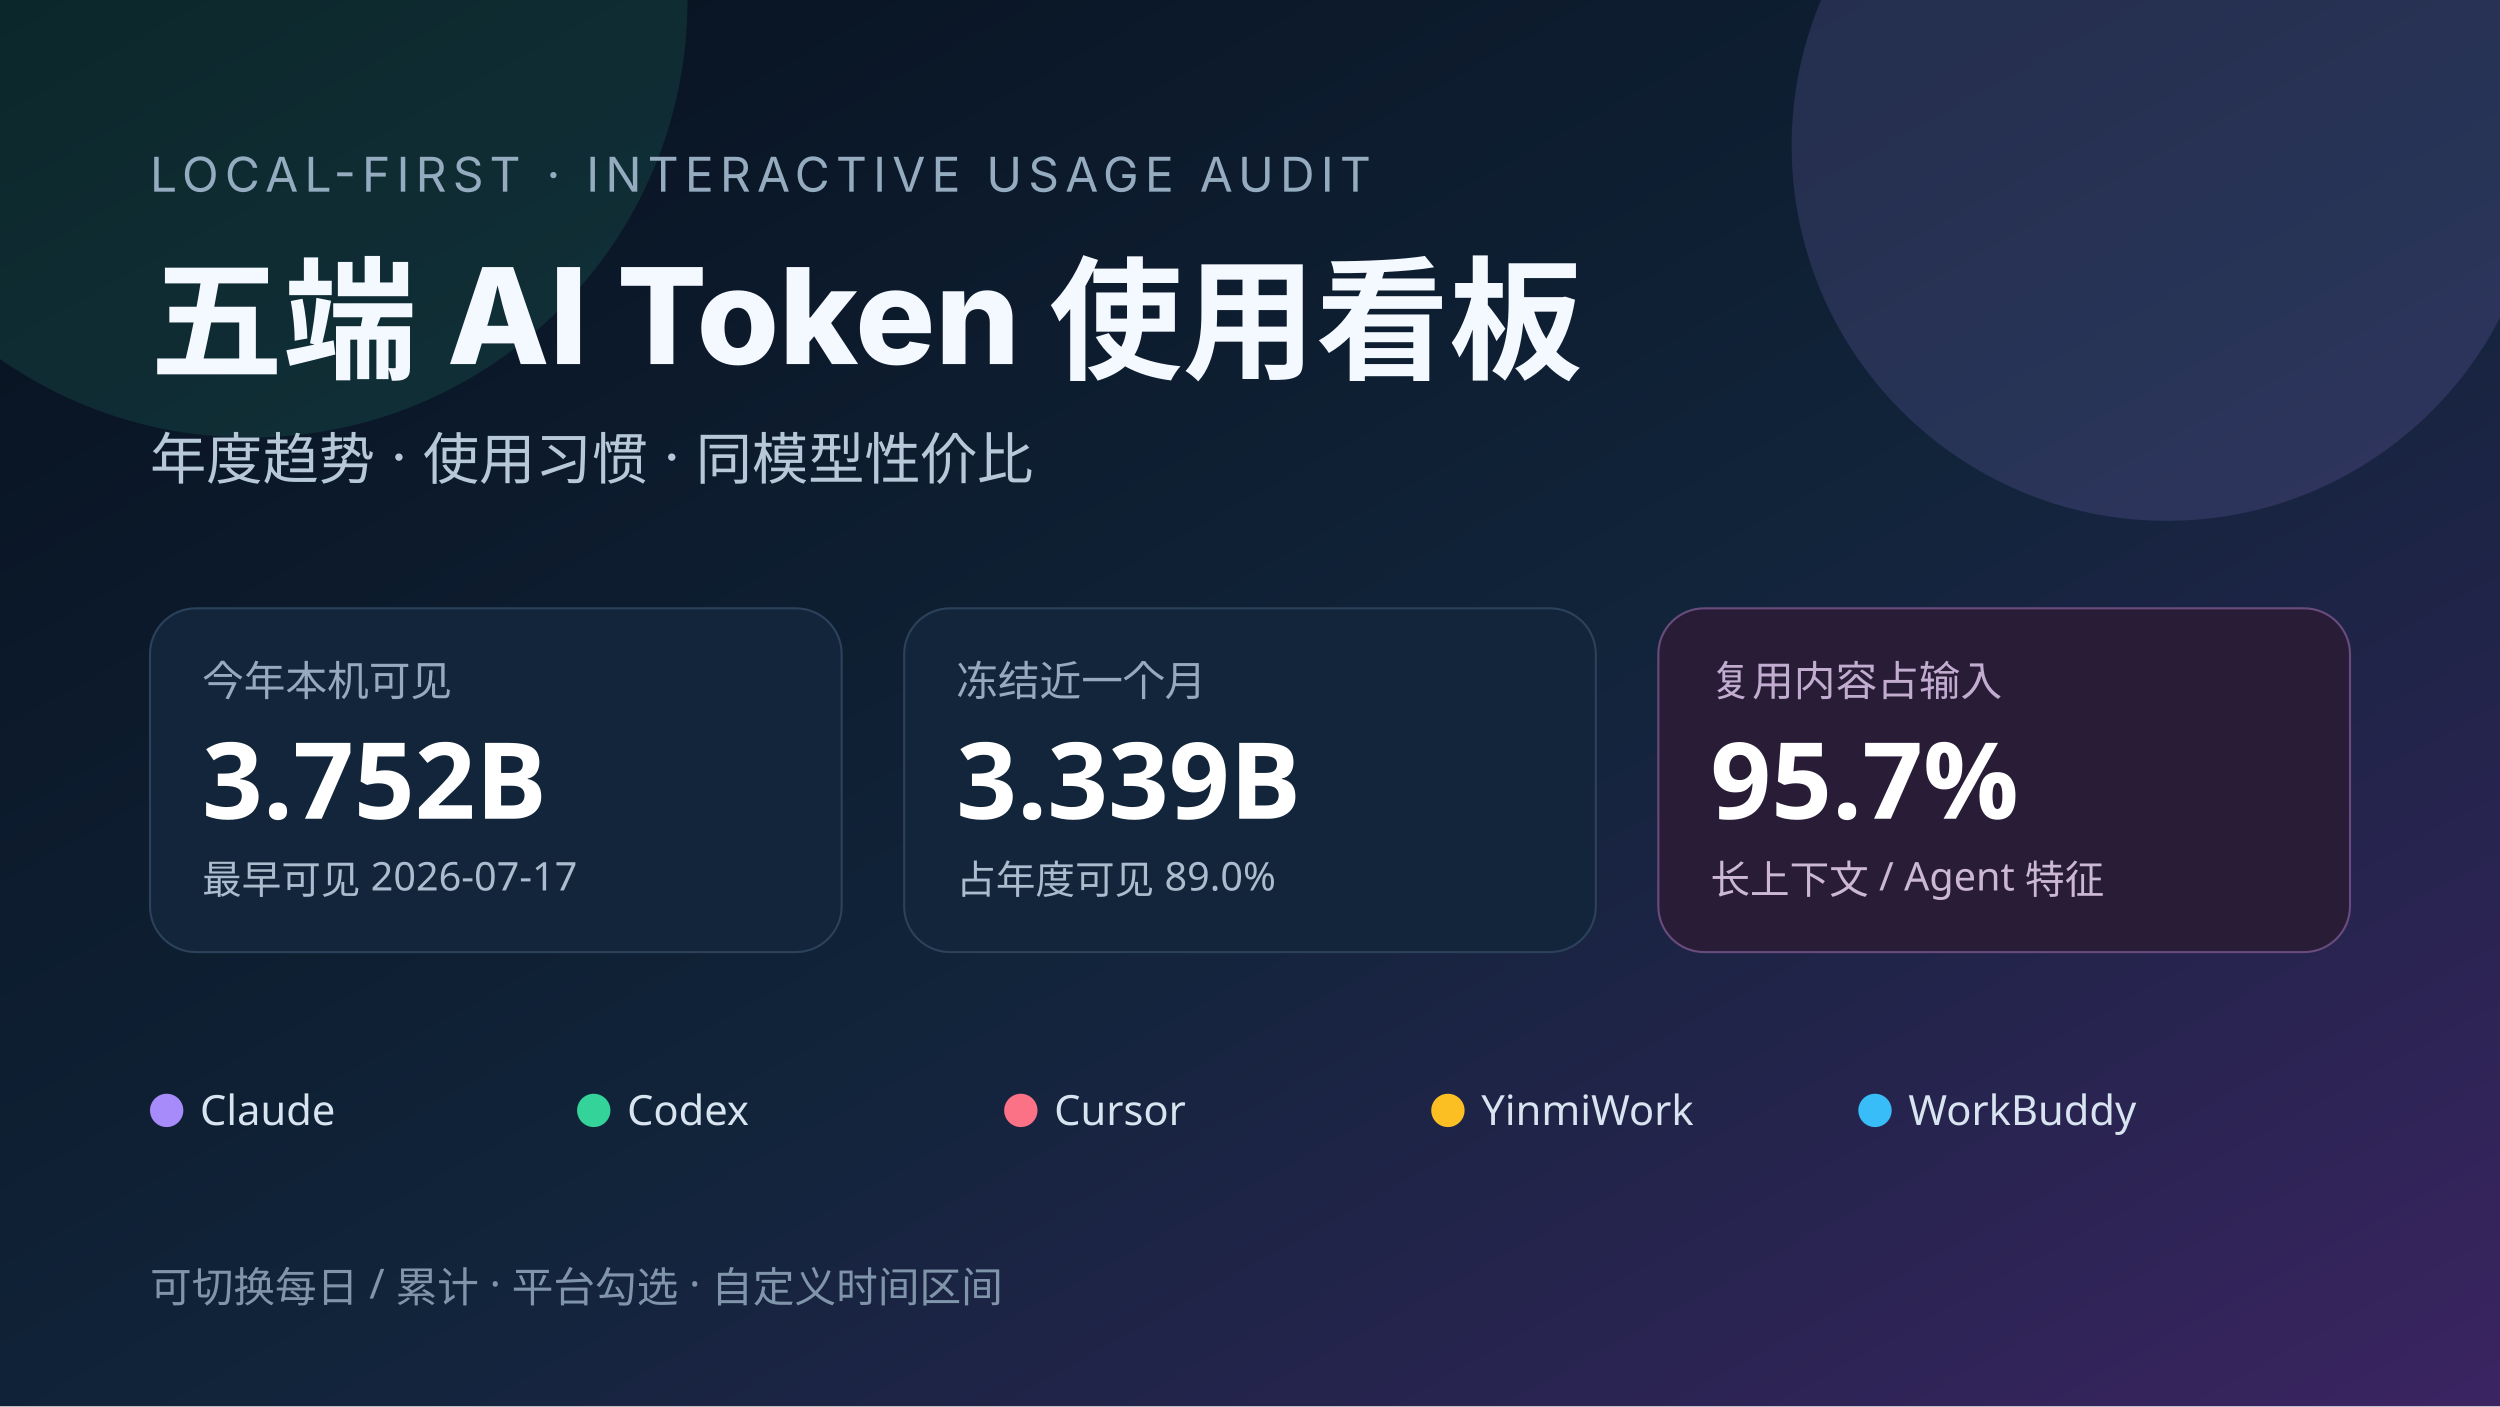
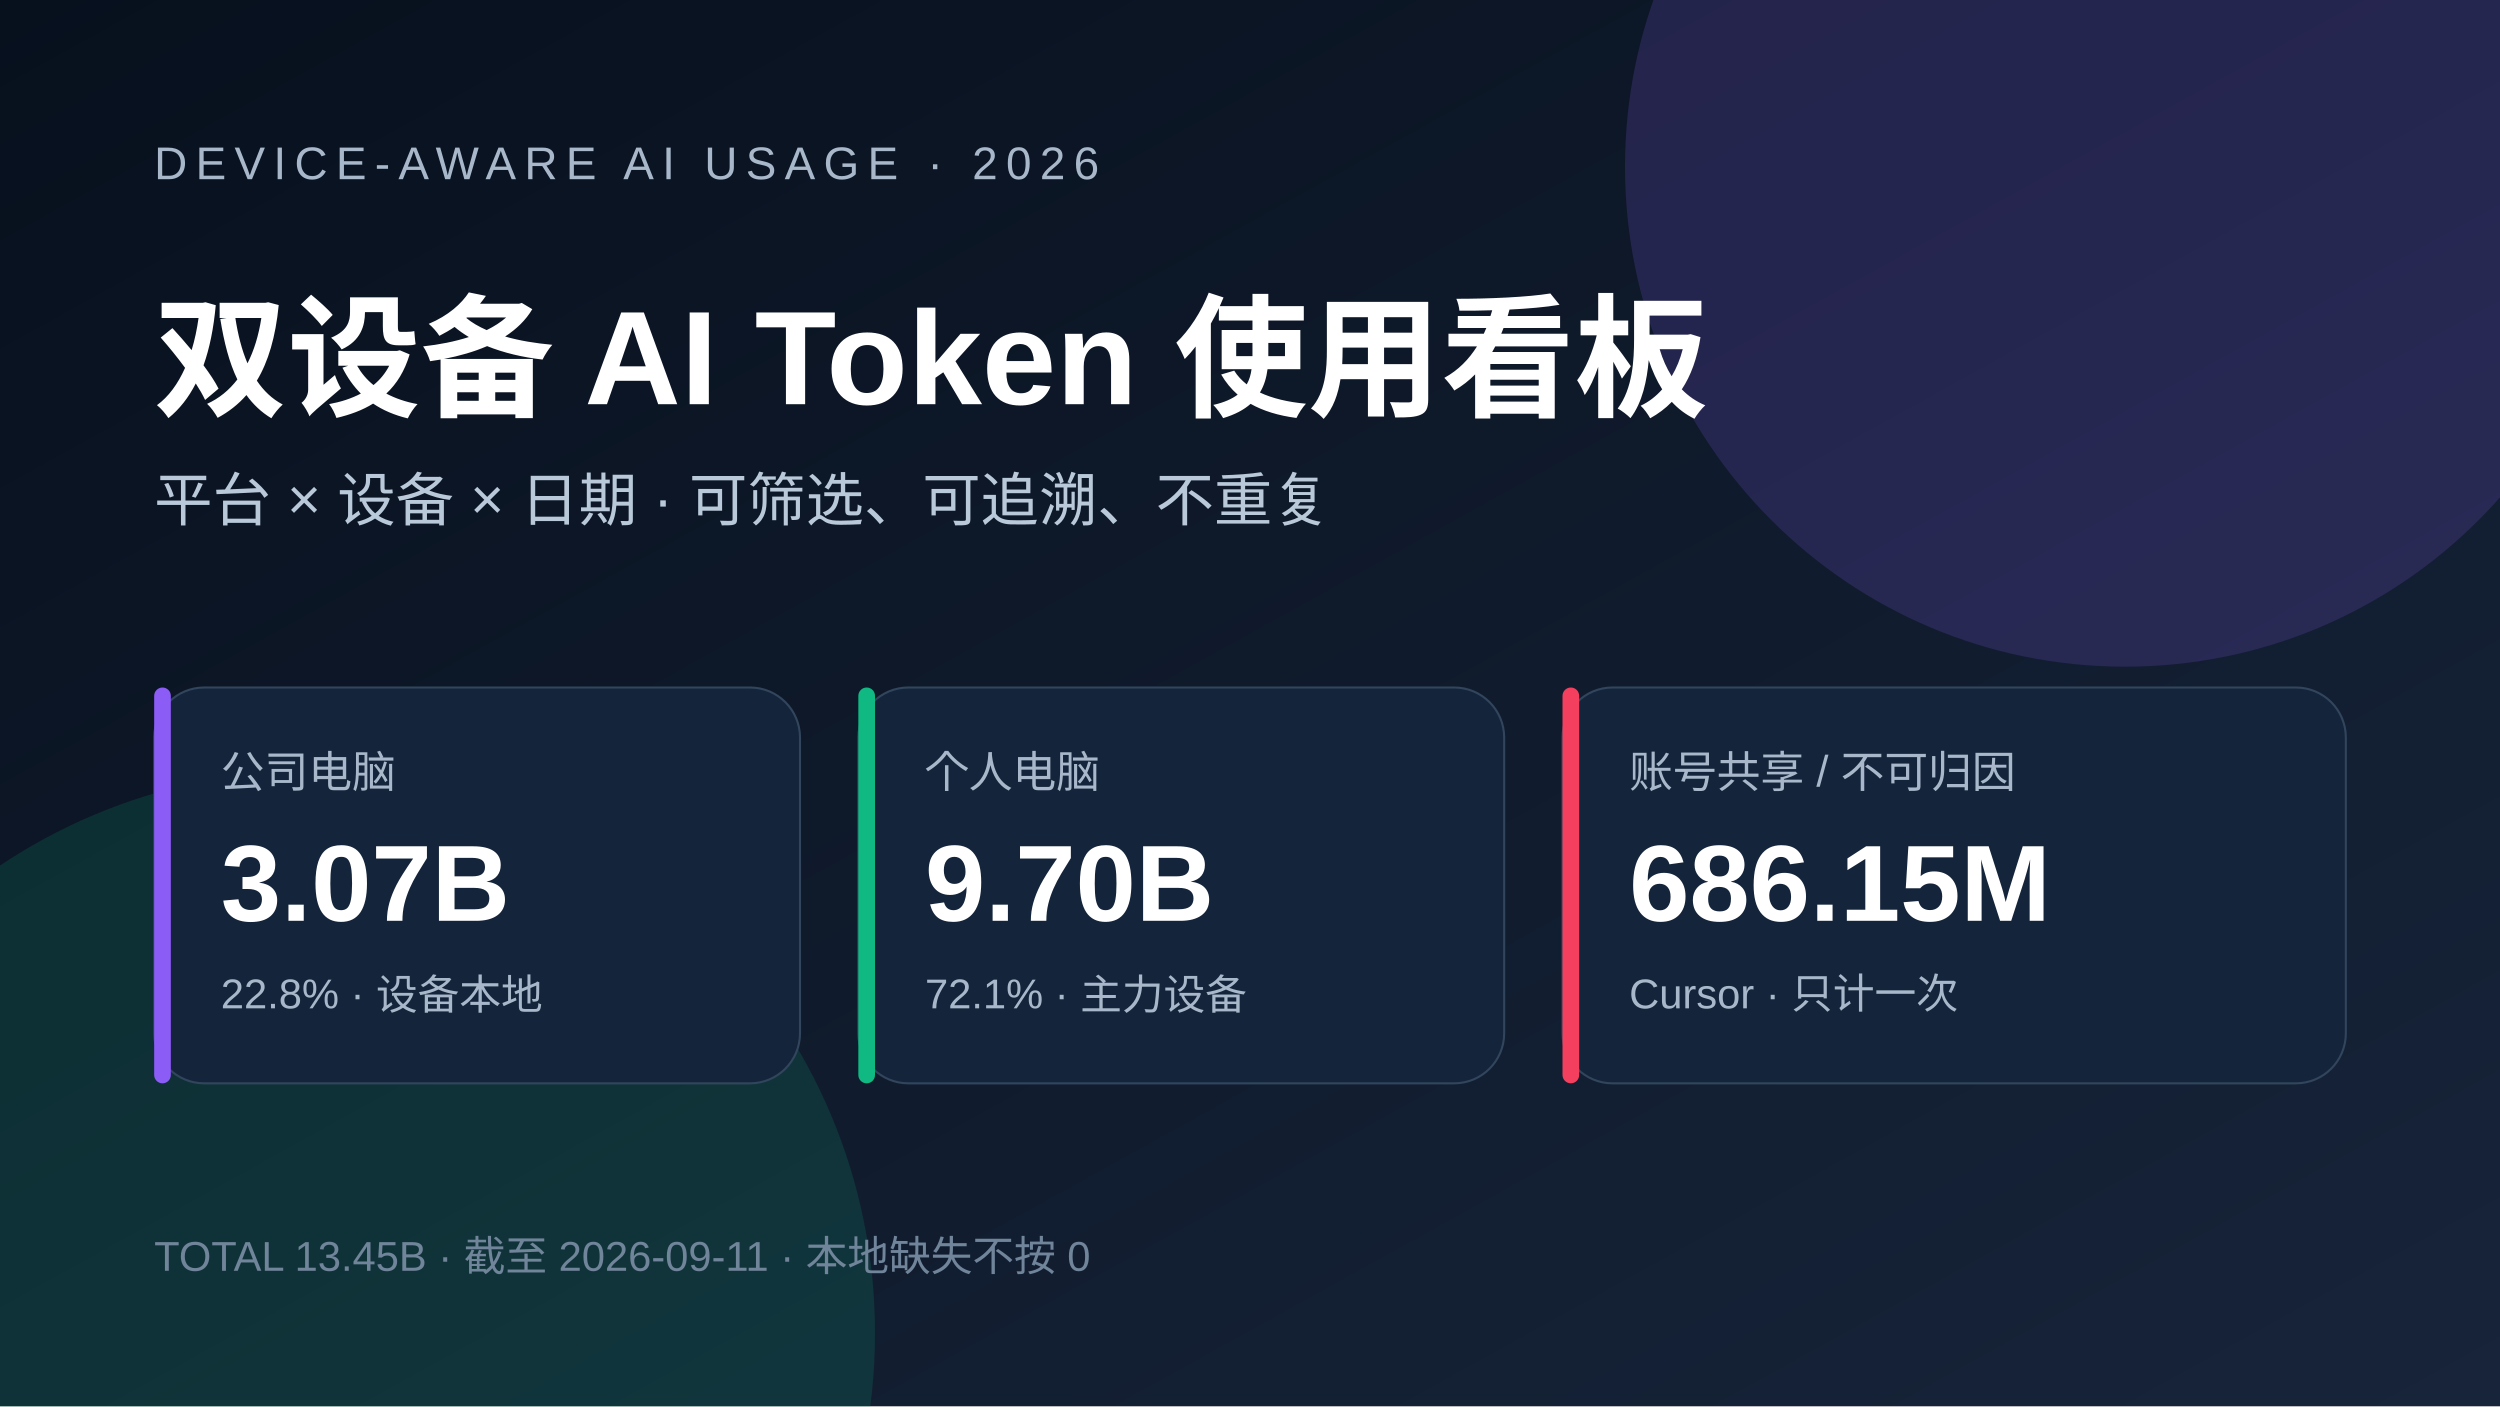
<svg xmlns="http://www.w3.org/2000/svg" width="1200" height="675" viewBox="0 0 1200 675">
  <defs>
-     <linearGradient id="bg" x1="0" y1="0" x2="1" y2="1">
+     <linearGradient id="bg" x1="0" x2="1" y1="0" y2="1">
      <stop stop-color="#07101d" />
-       <stop offset=".55" stop-color="#11243a" />
-       <stop offset="1" stop-color="#3b2462" />
+       <stop offset="1" stop-color="#17243a" />
    </linearGradient>
  </defs>
  <rect width="1200" height="675" fill="url(#bg)" />
-   <circle cx="1040" cy="70" r="180" fill="#a78bfa" opacity=".15" />
-   <circle cx="120" cy="0" r="210" fill="#34d399" opacity=".12" />
-   <text x="72" y="92" fill="#95abc0" font-size="23" font-family="-apple-system,PingFang SC,sans-serif" letter-spacing="3">LOCAL-FIRST · INTERACTIVE USAGE AUDIT</text>
-   <text x="72" y="177" fill="#f4f8ff" font-size="64" font-weight="800" font-family="-apple-system,PingFang SC,sans-serif">五端 AI Token 使用看板</text>
-   <text x="72" y="230" fill="#b7c8d8" font-size="27" font-family="-apple-system,PingFang SC,sans-serif">年度趋势 · 使用习惯 · 同模型性价比</text>
-   <g transform="translate(72 292)">
-     <rect width="332" height="165" rx="22" fill="#13253b" stroke="#2b425a" />
-     <text x="25" y="42" fill="#96aabf" font-size="20" font-family="sans-serif">今年本机可见</text>
-     <text x="25" y="101" fill="#fff" font-size="51" font-weight="800" font-family="sans-serif">3.752B</text>
-     <text x="25" y="137" fill="#aabccd" font-size="19" font-family="sans-serif">最早可见 2026-07-17</text>
+   <circle cx="1020" cy="80" r="240" fill="#8b5cf6" opacity=".18" />
+   <circle cx="150" cy="640" r="270" fill="#10b981" opacity=".15" />
+   <text x="74" y="86" fill="#a8b8ca" font-family="Arial,sans-serif" font-size="22" letter-spacing="4">DEVICE-AWARE AI USAGE · 2026</text>
+   <text x="74" y="195" fill="#fff" font-family="PingFang SC,Arial,sans-serif" font-size="64" font-weight="700">双设备 AI Token 使用看板</text>
+   <text x="74" y="250" fill="#b9c9d9" font-family="PingFang SC,Arial,sans-serif" font-size="28">平台 × 设备 × 日期 · 可筛选、可追溯、不重复</text>
+   <g transform="translate(74 330)">
+     <rect width="310" height="190" rx="24" fill="#14243a" stroke="#31455c" />
+     <rect x="0" width="8" height="190" rx="4" fill="#8b5cf6" />
+     <text x="32" y="48" fill="#a8b8ca" font-family="PingFang SC,Arial" font-size="21">公司电脑</text>
+     <text x="32" y="112" fill="#fff" font-family="Arial" font-size="52" font-weight="700">3.07B</text>
+     <text x="32" y="154" fill="#a8b8ca" font-family="PingFang SC,Arial" font-size="20">22.8% · 设备本地</text>
  </g>
-   <g transform="translate(434 292)">
-     <rect width="332" height="165" rx="22" fill="#13253b" stroke="#2b425a" />
-     <text x="25" y="42" fill="#96aabf" font-size="20" font-family="sans-serif">冻结近一个月</text>
-     <text x="25" y="101" fill="#fff" font-size="51" font-weight="800" font-family="sans-serif">3.339B</text>
-     <text x="25" y="137" fill="#aabccd" font-size="19" font-family="sans-serif">占年度可见 89.0%</text>
+   <g transform="translate(412 330)">
+     <rect width="310" height="190" rx="24" fill="#14243a" stroke="#31455c" />
+     <rect x="0" width="8" height="190" rx="4" fill="#10b981" />
+     <text x="32" y="48" fill="#a8b8ca" font-family="PingFang SC,Arial" font-size="21">个人电脑</text>
+     <text x="32" y="112" fill="#fff" font-family="Arial" font-size="52" font-weight="700">9.70B</text>
+     <text x="32" y="154" fill="#a8b8ca" font-family="PingFang SC,Arial" font-size="20">72.1% · 主力设备</text>
  </g>
-   <g transform="translate(796 292)">
-     <rect width="332" height="165" rx="22" fill="#281c37" stroke="#694c7d" />
-     <text x="25" y="42" fill="#c2add1" font-size="20" font-family="sans-serif">复用内容占输入</text>
-     <text x="25" y="101" fill="#fff" font-size="51" font-weight="800" font-family="sans-serif">95.7%</text>
-     <text x="25" y="137" fill="#ccb8d6" font-size="19" font-family="sans-serif">长上下文 / Agent 特征</text>
+   <g transform="translate(750 330)">
+     <rect width="376" height="190" rx="24" fill="#14243a" stroke="#31455c" />
+     <rect x="0" width="8" height="190" rx="4" fill="#f43f5e" />
+     <text x="32" y="48" fill="#a8b8ca" font-family="PingFang SC,Arial" font-size="21">账号共享 / 不可归因</text>
+     <text x="32" y="112" fill="#fff" font-family="Arial" font-size="52" font-weight="700">686.15M</text>
+     <text x="32" y="154" fill="#a8b8ca" font-family="PingFang SC,Arial" font-size="20">Cursor · 只计一次</text>
  </g>
-   <g transform="translate(72 525)">
-     <circle cx="8" cy="8" r="8" fill="#a78bfa" />
-     <text x="24" y="15" fill="#d8e4ef" font-size="20" font-family="sans-serif">Claude</text>
-     <circle cx="213" cy="8" r="8" fill="#34d399" />
-     <text x="229" y="15" fill="#d8e4ef" font-size="20" font-family="sans-serif">Codex</text>
-     <circle cx="418" cy="8" r="8" fill="#fb7185" />
-     <text x="434" y="15" fill="#d8e4ef" font-size="20" font-family="sans-serif">Cursor</text>
-     <circle cx="623" cy="8" r="8" fill="#fbbf24" />
-     <text x="639" y="15" fill="#d8e4ef" font-size="20" font-family="sans-serif">YinmiWork</text>
-     <circle cx="828" cy="8" r="8" fill="#38bdf8" />
-     <text x="844" y="15" fill="#d8e4ef" font-size="20" font-family="sans-serif">WorkBuddy</text>
-   </g>
-   <text x="72" y="625" fill="#8095aa" font-size="20" font-family="sans-serif">可切换每日 / 累计 · 平台勾选 · 自定义时间区间</text>
+   <text x="74" y="610" fill="#70849a" font-family="PingFang SC,Arial" font-size="20">TOTAL 13.45B · 截至 2026-09-11 · 本地缺失不按 0</text>
</svg>
